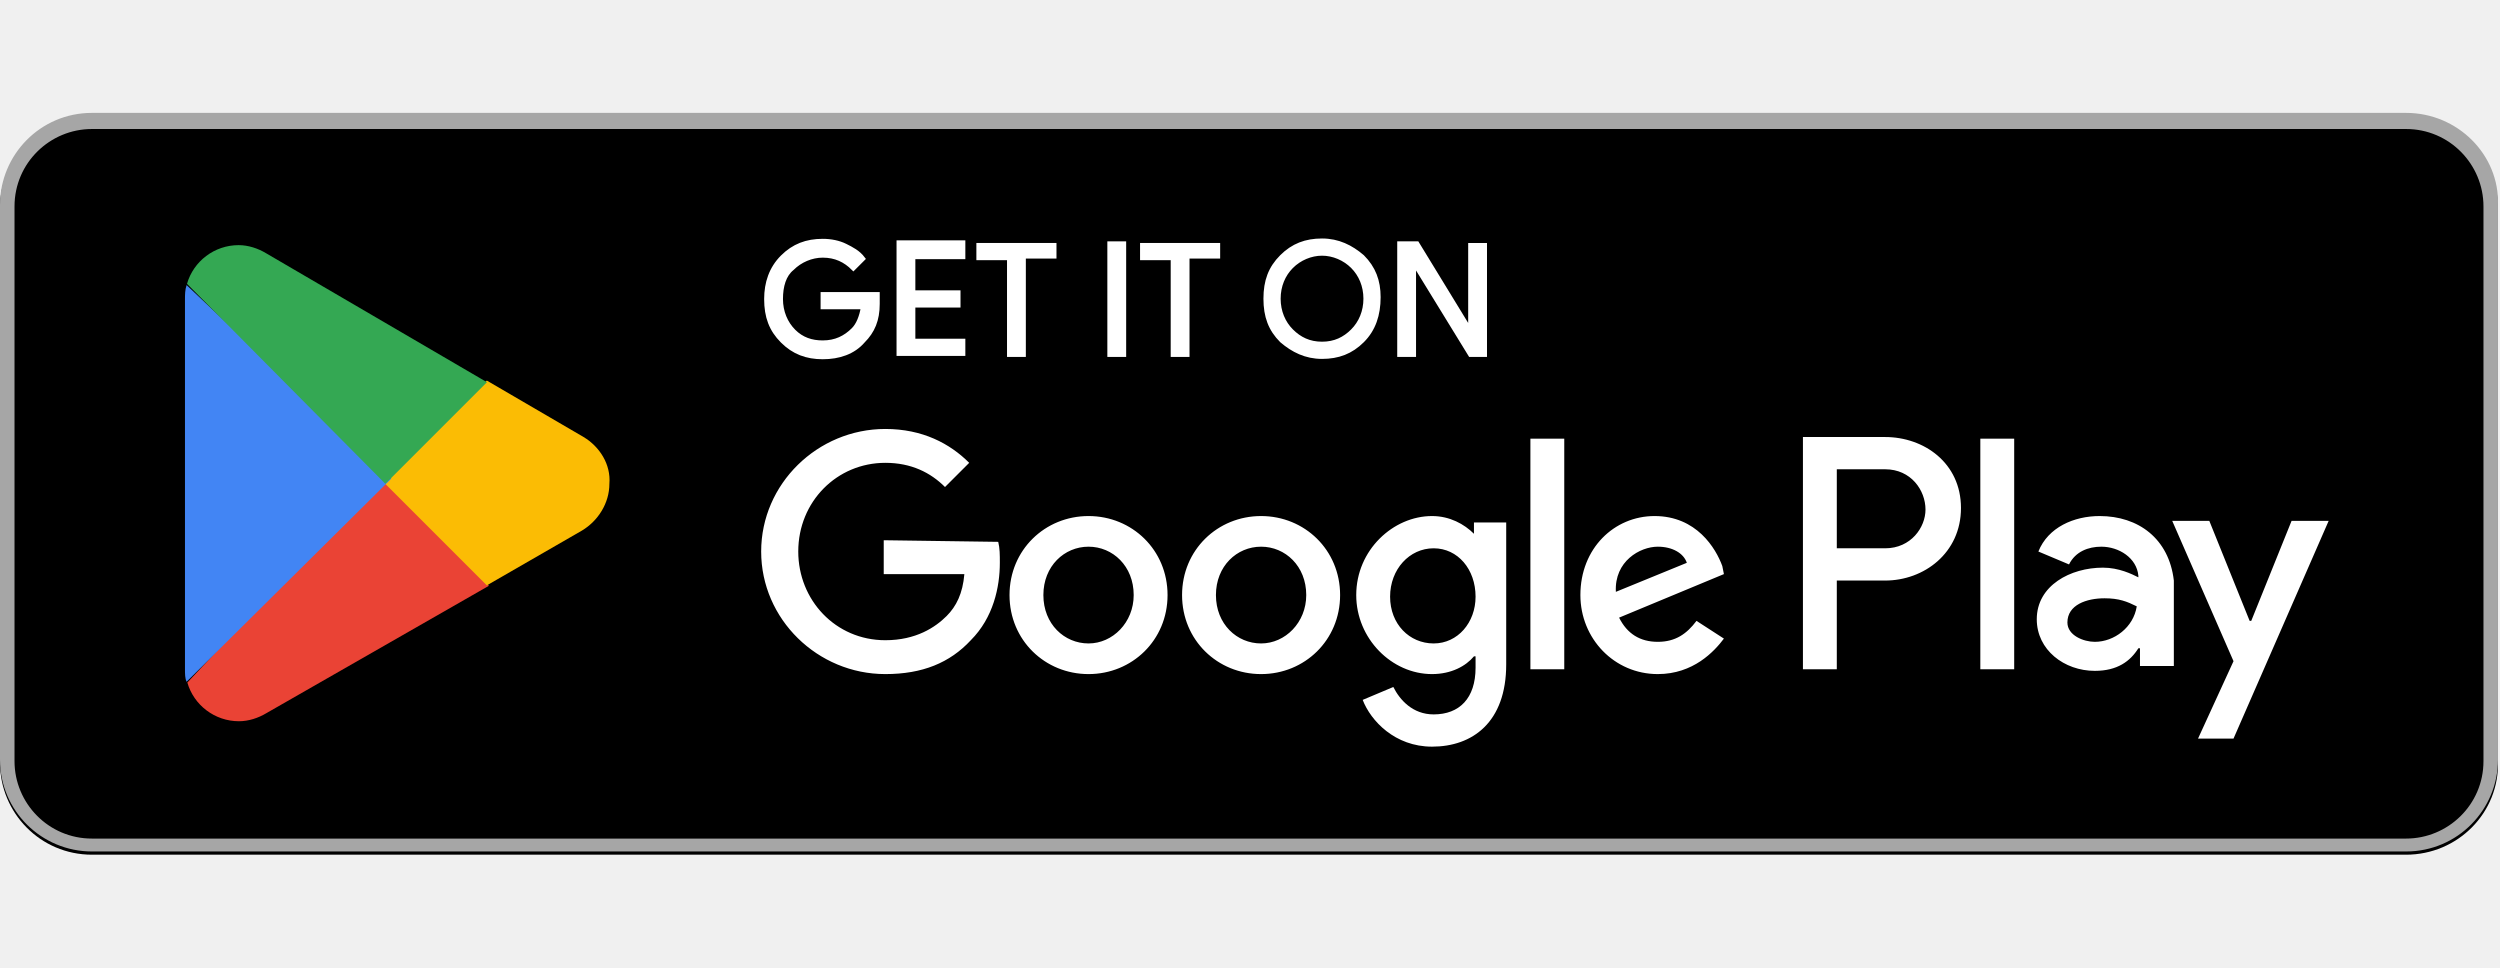
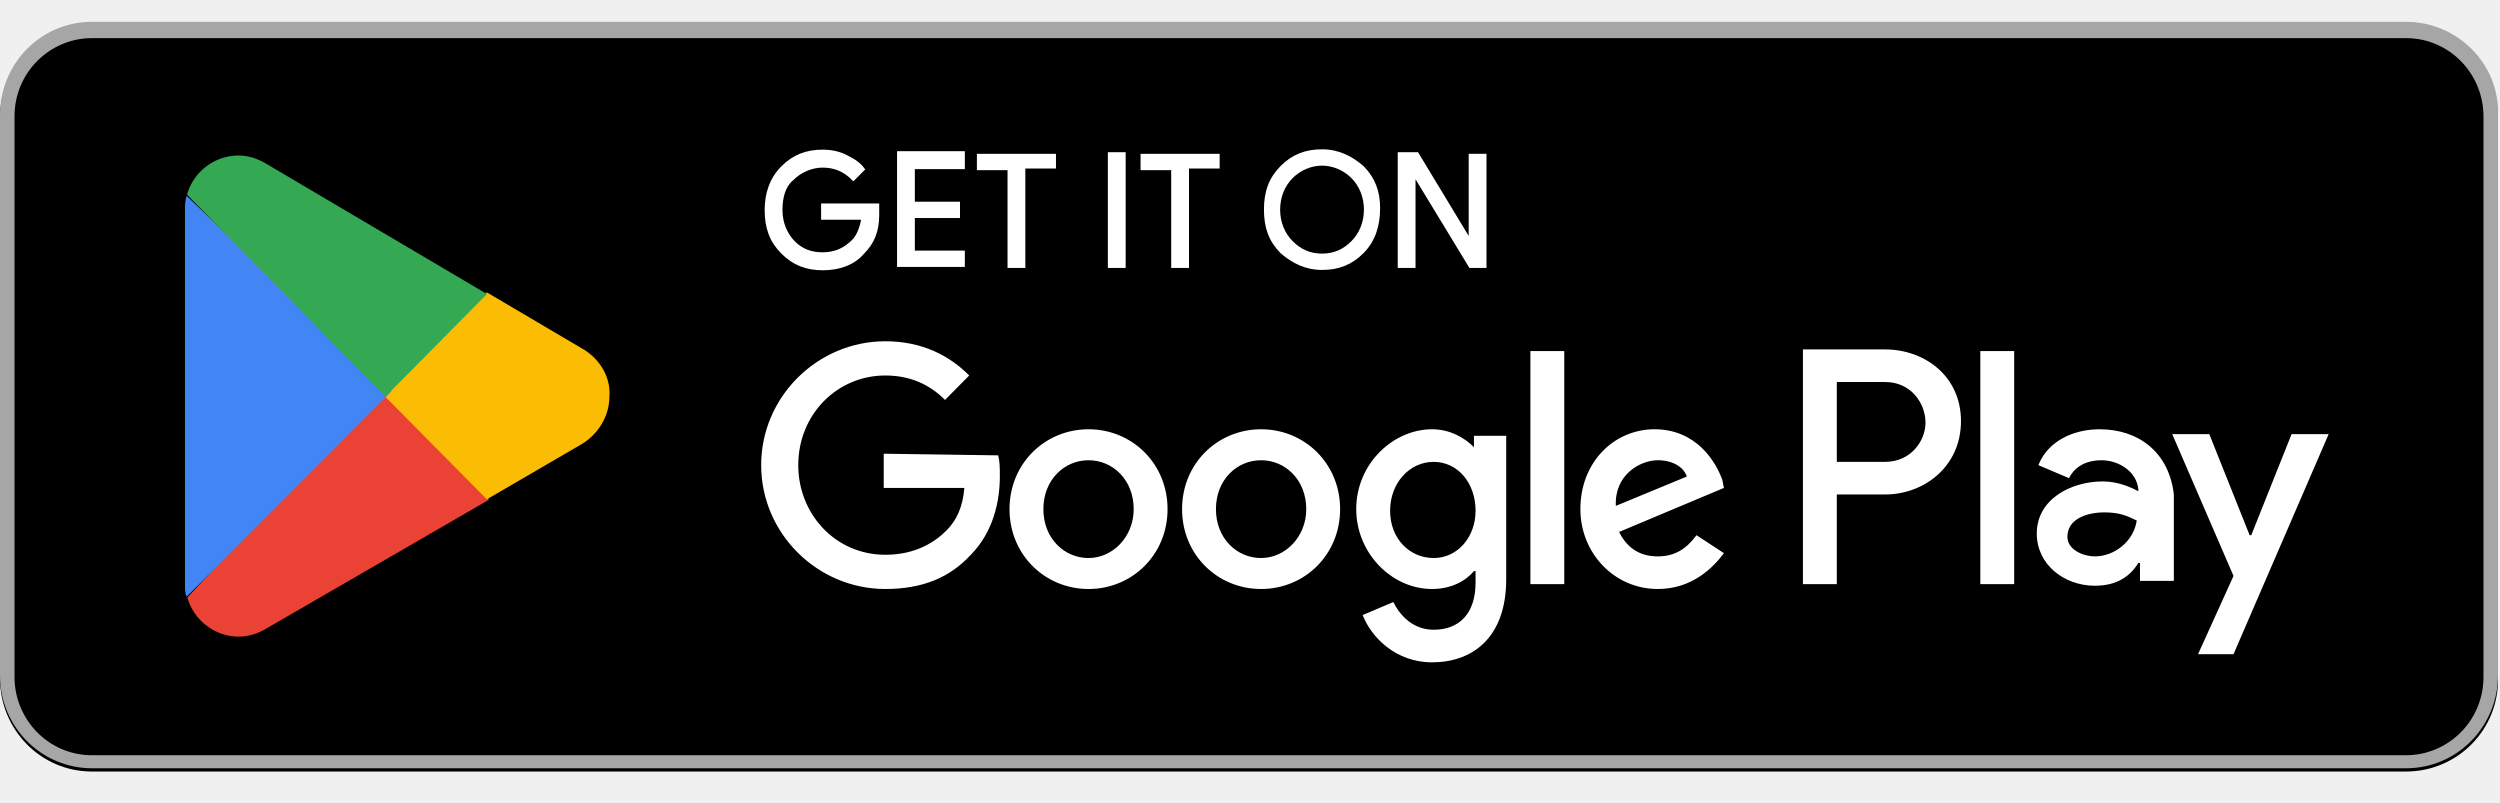
- <svg xmlns="http://www.w3.org/2000/svg" xmlns:xlink="http://www.w3.org/1999/xlink" version="1.1" id="svg2" x="0px" y="0px" viewBox="0 0 206.7 80" style="enable-background:new 0 0 206.7 80;" xml:space="preserve">
-   <style type="text/css">
- 	.st0{clip-path:url(#SVGID_2_);}
- 	.st1{opacity:0;clip-path:url(#SVGID_4_);}
- 	.st2{fill:#FFFFFF;}
- 	.st3{fill:#A6A6A6;}
- 	.st4{fill:none;stroke:#FFFFFF;stroke-width:0.267;stroke-miterlimit:13.333;}
- 	.st5{fill:#FFFFFF;stroke:#FFFFFF;stroke-width:0.267;stroke-miterlimit:13.333;}
- 	.st6{fill:#EA4335;}
- 	.st7{fill:#FBBC04;}
- 	.st8{fill:#4285F4;}
- 	.st9{fill:#34A853;}
- </style>
-   <g id="g8" transform="matrix(1.333333,0,0,-1.333333,0,80)">
-     <g id="g10">
-       <g>
-         <defs>
-           <rect id="SVGID_1_" x="-41.1" y="-15.9" width="237.2" height="91.8" />
-         </defs>
-         <clipPath id="SVGID_2_">
-           <use xlink:href="#SVGID_1_" style="overflow:visible;" />
-         </clipPath>
-         <g id="g12" class="st0">
-           <g id="g18">
-             <g id="g20">
- 					</g>
-             <g id="g30">
-               <g>
-                 <defs>
-                   <rect id="SVGID_3_" x="-41.1" y="-15.9" width="237.2" height="91.8" />
-                 </defs>
-                 <clipPath id="SVGID_4_">
-                   <use xlink:href="#SVGID_3_" style="overflow:visible;" />
-                 </clipPath>
-                 <g id="g28" class="st1">
-                   <path id="path26" class="st2" d="M166.5-4.4H-11.5v68.9h177.9V-4.4z" />
-                 </g>
-               </g>
-             </g>
-           </g>
-           <g id="g32" transform="translate(140.0001,10.0001)">
-             <path id="path34" d="M9.2-3h-143.5c-3.2,0-5.7,2.6-5.7,5.7v34.4c0,3.2,2.6,5.7,5.7,5.7H9.2c3.2,0,5.7-2.6,5.7-5.7V2.8       C15-0.4,12.4-3,9.2-3" />
-           </g>
-           <g id="g36" transform="translate(140.0001,49.9999)">
-             <path id="path38" class="st3" d="M9.2,3h-143.5c-3.2,0-5.7-2.6-5.7-5.7v-34.4c0-3.2,2.6-5.7,5.7-5.7H9.2c3.2,0,5.7,2.6,5.7,5.7       v34.4C15,0.4,12.4,3,9.2,3 M9.2,2c2.7,0,4.8-2.2,4.8-4.8v-34.4c0-2.7-2.2-4.8-4.8-4.8h-143.5c-2.7,0-4.8,2.2-4.8,4.8v34.4       c0,2.7,2.2,4.8,4.8,4.8L9.2,2z" />
-           </g>
-           <g id="g40" transform="translate(57.4185,39.7568)">
-             <path id="path42" class="st2" d="M-3,1.4c0-1-0.3-1.7-0.9-2.3c-0.6-0.7-1.5-1-2.5-1c-1,0-1.8,0.3-2.5,1c-0.7,0.7-1,1.5-1,2.6       c0,1,0.3,1.9,1,2.6c0.7,0.7,1.5,1,2.5,1c0.5,0,1-0.1,1.4-0.3c0.4-0.2,0.8-0.4,1.1-0.8l-0.6-0.6c-0.5,0.5-1.1,0.8-1.9,0.8       c-0.7,0-1.4-0.3-1.9-0.8C-8.8,3.2-9,2.5-9,1.7c0-0.8,0.3-1.5,0.8-2C-7.7-0.8-7.1-1-6.4-1c0.8,0,1.4,0.3,1.9,0.8       c0.3,0.3,0.5,0.8,0.6,1.4h-2.5V2H-3C-3,1.8-3,1.6-3,1.4" />
-           </g>
-           <g id="g44" transform="translate(57.4185,39.7568)">
-             <path id="path46" class="st4" d="M-3,1.4c0-1-0.3-1.7-0.9-2.3c-0.6-0.7-1.5-1-2.5-1c-1,0-1.8,0.3-2.5,1c-0.7,0.7-1,1.5-1,2.6       c0,1,0.3,1.9,1,2.6c0.7,0.7,1.5,1,2.5,1c0.5,0,1-0.1,1.4-0.3c0.4-0.2,0.8-0.4,1.1-0.8l-0.6-0.6c-0.5,0.5-1.1,0.8-1.9,0.8       c-0.7,0-1.4-0.3-1.9-0.8C-8.8,3.2-9,2.5-9,1.7c0-0.8,0.3-1.5,0.8-2C-7.7-0.8-7.1-1-6.4-1c0.8,0,1.4,0.3,1.9,0.8       c0.3,0.3,0.5,0.8,0.6,1.4h-2.5V2H-3C-3,1.8-3,1.6-3,1.4z" />
-           </g>
-           <g id="g48" transform="translate(62.0278,42.2627)">
-             <path id="path50" class="st2" d="M-2.3,1.8h-3.1v-2.2h2.8v-0.8h-2.8v-2.2h3.1v-0.8h-4v6.9h4V1.8z" />
-           </g>
-           <g id="g52" transform="translate(62.0278,42.2627)">
-             <path id="path54" class="st4" d="M-2.3,1.8h-3.1v-2.2h2.8v-0.8h-2.8v-2.2h3.1v-0.8h-4v6.9h4V1.8z" />
-           </g>
-           <g id="g56" transform="translate(65.2788,37)">
-             <path id="path58" class="st2" d="M-1.8,1h-0.9v6h-1.9v0.8h4.7V7.1h-1.9V1z" />
-           </g>
-           <g id="g60" transform="translate(65.2788,37)">
-             <path id="path62" class="st4" d="M-1.8,1h-0.9v6h-1.9v0.8h4.7V7.1h-1.9V1z" />
-           </g>
-           <path id="path64" class="st5" d="M68.8,44.9h0.9V38h-0.9V44.9z" />
-           <g id="g66" transform="translate(74.1284,37)">
-             <path id="path68" class="st2" d="M-0.5,1h-0.9v6h-1.9v0.8h4.7V7.1h-1.9V1z" />
-           </g>
-           <g id="g70" transform="translate(74.1284,37)">
-             <path id="path72" class="st4" d="M-0.5,1h-0.9v6h-1.9v0.8h4.7V7.1h-1.9V1z" />
-           </g>
-           <g id="g74" transform="translate(79.7793,38.2778)">
-             <path id="path76" class="st2" d="M0.3,1.2c0.5-0.5,1.1-0.8,1.9-0.8s1.4,0.3,1.9,0.8s0.8,1.2,0.8,2s-0.3,1.5-0.8,2       C3.6,5.7,2.9,6,2.2,6S0.8,5.7,0.3,5.2c-0.5-0.5-0.8-1.2-0.8-2S-0.2,1.7,0.3,1.2 M4.7,0.6c-0.7-0.7-1.5-1-2.5-1S0.4,0-0.3,0.6       c-0.7,0.7-1,1.5-1,2.6s0.3,1.9,1,2.6c0.7,0.7,1.5,1,2.5,1c1,0,1.8-0.4,2.5-1c0.7-0.7,1-1.5,1-2.5C5.7,2.2,5.4,1.3,4.7,0.6" />
-           </g>
-           <g id="g78" transform="translate(79.7793,38.2778)">
-             <path id="path80" class="st4" d="M0.3,1.2c0.5-0.5,1.1-0.8,1.9-0.8s1.4,0.3,1.9,0.8s0.8,1.2,0.8,2s-0.3,1.5-0.8,2       C3.6,5.7,2.9,6,2.2,6S0.8,5.7,0.3,5.2c-0.5-0.5-0.8-1.2-0.8-2S-0.2,1.7,0.3,1.2z M4.7,0.6c-0.7-0.7-1.5-1-2.5-1S0.4,0-0.3,0.6       c-0.7,0.7-1,1.5-1,2.6s0.3,1.9,1,2.6c0.7,0.7,1.5,1,2.5,1c1,0,1.8-0.4,2.5-1c0.7-0.7,1-1.5,1-2.5C5.7,2.2,5.4,1.3,4.7,0.6z" />
-           </g>
-           <g id="g82" transform="translate(85.5752,37)">
-             <path id="path84" class="st2" d="M1.2,1v6.9h1.1l3.3-5.4h0l0,1.3v4h0.9V1H5.6L2.1,6.7h0l0-1.3V1H1.2z" />
-           </g>
-           <g id="g86" transform="translate(85.5752,37)">
-             <path id="path88" class="st4" d="M1.2,1v6.9h1.1l3.3-5.4h0l0,1.3v4h0.9V1H5.6L2.1,6.7h0l0-1.3V1H1.2z" />
-           </g>
-           <path id="path90" class="st2" d="M122.8,18.5h2.1v14.3h-2.1V18.5z M142.1,27.7l-2.5-6.2h-0.1l-2.5,6.2h-2.3l3.8-8.7l-2.2-4.8      h2.2l5.9,13.5L142.1,27.7z M129.9,20.2c-0.7,0-1.7,0.4-1.7,1.2c0,1.1,1.2,1.5,2.3,1.5c0.9,0,1.4-0.2,2-0.5      C132.3,21.1,131.1,20.2,129.9,20.2 M130.2,28c-1.6,0-3.2-0.7-3.8-2.2l1.9-0.8c0.4,0.8,1.2,1.1,2,1.1c1.1,0,2.2-0.7,2.3-1.8v-0.1      c-0.4,0.2-1.2,0.6-2.2,0.6c-2,0-4.1-1.1-4.1-3.2c0-1.9,1.7-3.2,3.6-3.2c1.4,0,2.2,0.6,2.7,1.4h0.1v-1.1h2.1V24      C134.5,26.6,132.6,28,130.2,28 M116.9,26h-3v4.9h3c1.6,0,2.5-1.3,2.5-2.5C119.4,27.3,118.5,26,116.9,26 M116.9,32.9h-5.1V18.5      h2.1V24h3c2.4,0,4.7,1.7,4.7,4.5S119.3,32.9,116.9,32.9 M88.9,20.1c-1.5,0-2.7,1.2-2.7,2.9c0,1.7,1.2,3,2.7,3      c1.5,0,2.6-1.3,2.6-3C91.5,21.4,90.4,20.1,88.9,20.1 M91.4,26.9L91.4,26.9c-0.6,0.6-1.5,1.1-2.6,1.1c-2.4,0-4.7-2.1-4.7-4.9      c0-2.7,2.2-4.9,4.7-4.9c1.2,0,2.1,0.5,2.6,1.1h0.1v-0.7c0-1.9-1-2.9-2.6-2.9c-1.3,0-2.1,0.9-2.5,1.7l-1.9-0.8      c0.5-1.3,2-2.9,4.3-2.9c2.5,0,4.6,1.5,4.6,5.1v8.8h-2V26.9z M94.9,18.5H97v14.3h-2.1V18.5z M100.2,23.3      c-0.1,1.9,1.5,2.8,2.6,2.8c0.9,0,1.6-0.4,1.8-1L100.2,23.3z M106.8,24.9c-0.4,1.1-1.6,3.1-4.2,3.1c-2.5,0-4.6-2-4.6-4.9      c0-2.7,2.1-4.9,4.8-4.9c2.2,0,3.5,1.4,4.1,2.2l-1.7,1.1c-0.6-0.8-1.3-1.3-2.4-1.3c-1.1,0-1.9,0.5-2.4,1.5l6.5,2.7L106.8,24.9z       M54.8,26.5v-2.1h5c-0.1-1.2-0.5-2-1.1-2.6c-0.7-0.7-1.9-1.5-3.8-1.5c-3.1,0-5.4,2.5-5.4,5.5c0,3.1,2.4,5.5,5.4,5.5      c1.6,0,2.8-0.6,3.7-1.5l1.5,1.5c-1.2,1.2-2.9,2.1-5.2,2.1c-4.2,0-7.7-3.4-7.7-7.6s3.5-7.6,7.7-7.6c2.3,0,4,0.7,5.3,2.1      c1.4,1.4,1.8,3.3,1.8,4.8c0,0.5,0,0.9-0.1,1.3L54.8,26.5z M67.5,20.1c-1.5,0-2.8,1.2-2.8,3c0,1.8,1.3,3,2.8,3      c1.5,0,2.8-1.2,2.8-3C70.3,21.4,69,20.1,67.5,20.1 M67.5,28c-2.7,0-4.9-2.1-4.9-4.9c0-2.8,2.2-4.9,4.9-4.9      c2.7,0,4.9,2.1,4.9,4.9C72.4,25.9,70.2,28,67.5,28 M78.2,20.1c-1.5,0-2.8,1.2-2.8,3c0,1.8,1.3,3,2.8,3c1.5,0,2.8-1.2,2.8-3      C81,21.4,79.7,20.1,78.2,20.1 M78.2,28c-2.7,0-4.9-2.1-4.9-4.9c0-2.8,2.2-4.9,4.9-4.9c2.7,0,4.9,2.1,4.9,4.9      C83.1,25.9,80.9,28,78.2,28" />
-           <g id="g92" transform="translate(30.7173,30.5759)">
-             <path id="path94" class="st6" d="M-6.9,0.1l-12.2-13c0,0,0,0,0,0c0.4-1.4,1.7-2.4,3.2-2.4c0.6,0,1.2,0.2,1.7,0.5l0,0l13.8,7.9       L-6.9,0.1z" />
-           </g>
-           <g id="g96" transform="translate(41.4882,32.5001)">
-             <path id="path98" class="st7" d="M-5.3,0.4L-5.3,0.4l-6,3.5l-6.7-6l6.7-6.7l5.9,3.4c1,0.6,1.7,1.7,1.7,2.9       C-3.6-1.3-4.3-0.2-5.3,0.4" />
-           </g>
-           <g id="g100" transform="translate(20.0701,40.7229)">
-             <path id="path102" class="st8" d="M-8.5,1.6C-8.6,1.3-8.6,1-8.6,0.7v-22.9c0-0.3,0-0.6,0.1-0.8L4.2-10.4L-8.5,1.6z" />
-           </g>
-           <g id="g104" transform="translate(30.7959,29.9991)">
-             <path id="path106" class="st9" d="M-6.9,0l6.3,6.3l-13.7,8c-0.5,0.3-1.1,0.5-1.7,0.5c-1.5,0-2.8-1-3.2-2.4c0,0,0,0,0,0L-6.9,0z       " />
-           </g>
-         </g>
+ <svg xmlns="http://www.w3.org/2000/svg" width="271" height="87" viewBox="0 0 271 87" fill="none">
+   <g clip-path="url(#clip0_1_59)">
+     <g clip-path="url(#clip1_1_59)">
+       <mask id="mask0_1_59" style="mask-type:luminance" maskUnits="userSpaceOnUse" x="-72" y="-39" width="415" height="164">
+         <path d="M342.803 124.09H-71.847V-38.09H342.803V124.09Z" fill="white" />
+       </mask>
+       <g mask="url(#mask0_1_59)">
+         <path d="M260.817 83.633H9.964C4.37 83.633 0 79.04 0 73.563V12.79C0 7.136 4.545 2.72 9.964 2.72H260.817C266.411 2.72 270.782 7.313 270.782 12.79V73.386C270.956 79.04 266.411 83.633 260.817 83.633Z" fill="black" />
+         <path d="M260.817 2.367H9.964C4.37 2.367 0 6.96 0 12.437V73.21C0 78.864 4.545 83.28 9.964 83.28H260.817C266.411 83.28 270.782 78.687 270.782 73.21V12.437C270.956 6.96 266.411 2.367 260.817 2.367ZM260.817 4.133C265.537 4.133 269.208 8.02 269.208 12.614V73.387C269.208 78.157 265.363 81.867 260.817 81.867H9.964C5.245 81.867 1.573 77.98 1.573 73.387V12.614C1.573 7.843 5.419 4.133 9.964 4.133H260.817Z" fill="#A6A6A6" />
+         <path d="M95.129 23.29C95.129 25.056 94.605 26.293 93.556 27.353C92.507 28.59 90.934 29.12 89.186 29.12C87.438 29.12 86.039 28.59 84.816 27.353C83.592 26.116 83.067 24.703 83.067 22.76C83.067 20.993 83.592 19.403 84.816 18.166C86.039 16.93 87.438 16.4 89.186 16.4C90.06 16.4 90.934 16.576 91.633 16.93C92.332 17.283 93.032 17.636 93.556 18.343L92.507 19.403C91.633 18.52 90.584 17.99 89.186 17.99C87.962 17.99 86.738 18.52 85.864 19.403C84.99 20.11 84.641 21.346 84.641 22.76C84.641 24.173 85.165 25.41 86.039 26.293C86.913 27.176 87.962 27.53 89.186 27.53C90.584 27.53 91.633 27 92.507 26.116C93.032 25.586 93.381 24.703 93.556 23.643H89.186V22.23H95.129C95.129 22.583 95.129 22.936 95.129 23.29Z" fill="white" />
+         <path d="M95.129 23.29C95.129 25.056 94.605 26.293 93.556 27.353C92.507 28.59 90.934 29.12 89.186 29.12C87.438 29.12 86.039 28.59 84.816 27.353C83.592 26.116 83.067 24.703 83.067 22.76C83.067 20.993 83.592 19.403 84.816 18.166C86.039 16.93 87.438 16.4 89.186 16.4C90.06 16.4 90.934 16.576 91.633 16.93C92.332 17.283 93.032 17.636 93.556 18.343L92.507 19.403C91.633 18.52 90.584 17.99 89.186 17.99C87.962 17.99 86.738 18.52 85.864 19.403C84.99 20.11 84.641 21.346 84.641 22.76C84.641 24.173 85.165 25.41 86.039 26.293C86.913 27.176 87.962 27.53 89.186 27.53C90.584 27.53 91.633 27 92.507 26.116C93.032 25.586 93.381 24.703 93.556 23.643H89.186V22.23H95.129C95.129 22.583 95.129 22.936 95.129 23.29Z" stroke="white" stroke-width="0.356" stroke-miterlimit="13.333" />
+         <path d="M104.41 18.156H98.991V22.043H103.886V23.456H98.991V27.343H104.41V28.756H97.418V16.566H104.41V18.156Z" fill="white" />
+         <path d="M104.41 18.156H98.991V22.043H103.886V23.456H98.991V27.343H104.41V28.756H97.418V16.566H104.41V18.156Z" stroke="white" stroke-width="0.356" stroke-miterlimit="13.333" />
+         <path d="M110.968 28.867H109.394V18.267H106.073V16.853H114.289V18.09H110.968V28.867Z" fill="white" />
+         <path d="M110.968 28.867H109.394V18.267H106.073V16.853H114.289V18.09H110.968V28.867Z" stroke="white" stroke-width="0.356" stroke-miterlimit="13.333" />
+         <path d="M120.27 16.677H121.843V28.867H120.27V16.677Z" fill="white" stroke="white" stroke-width="0.356" stroke-miterlimit="13.333" />
+         <path d="M128.71 28.867H127.137V18.267H123.815V16.853H132.032V18.09H128.71V28.867Z" fill="white" />
+         <path d="M128.71 28.867H127.137V18.267H123.815V16.853H132.032V18.09H128.71V28.867Z" stroke="white" stroke-width="0.356" stroke-miterlimit="13.333" />
+         <path d="M139.987 26.256C140.861 27.139 141.91 27.669 143.308 27.669C144.707 27.669 145.756 27.139 146.63 26.256C147.504 25.373 148.028 24.136 148.028 22.723C148.028 21.309 147.504 20.073 146.63 19.189C145.756 18.306 144.532 17.776 143.308 17.776C142.085 17.776 140.861 18.306 139.987 19.189C139.113 20.073 138.589 21.309 138.589 22.723C138.589 24.136 139.113 25.373 139.987 26.256ZM147.679 27.316C146.455 28.553 145.057 29.083 143.308 29.083C141.56 29.083 140.162 28.376 138.938 27.316C137.714 26.079 137.19 24.666 137.19 22.723C137.19 20.779 137.714 19.366 138.938 18.129C140.162 16.892 141.56 16.363 143.308 16.363C145.057 16.363 146.455 17.069 147.679 18.129C148.902 19.366 149.427 20.779 149.427 22.546C149.427 24.489 148.902 26.079 147.679 27.316Z" fill="white" />
+         <path d="M139.987 26.256C140.861 27.139 141.91 27.669 143.308 27.669C144.707 27.669 145.756 27.139 146.63 26.256C147.504 25.373 148.028 24.136 148.028 22.723C148.028 21.309 147.504 20.073 146.63 19.189C145.756 18.306 144.532 17.776 143.308 17.776C142.085 17.776 140.861 18.306 139.987 19.189C139.113 20.073 138.589 21.309 138.589 22.723C138.589 24.136 139.113 25.373 139.987 26.256ZM147.679 27.316C146.455 28.553 145.057 29.083 143.308 29.083C141.56 29.083 140.162 28.376 138.938 27.316C137.714 26.079 137.19 24.666 137.19 22.723C137.19 20.779 137.714 19.366 138.938 18.129C140.162 16.892 141.56 16.363 143.308 16.363C145.057 16.363 146.455 17.069 147.679 18.129C148.902 19.366 149.427 20.779 149.427 22.546C149.427 24.489 148.902 26.079 147.679 27.316Z" stroke="white" stroke-width="0.356" stroke-miterlimit="13.333" />
+         <path d="M151.692 28.867V16.677H153.615L159.384 26.217V23.92V16.853H160.957V28.867H159.384L153.265 18.797V21.093V28.867H151.692Z" fill="white" />
+         <path d="M151.692 28.867V16.677H153.615L159.384 26.217V23.92V16.853H160.957V28.867H159.384L153.265 18.797V21.093V28.867H151.692Z" stroke="white" stroke-width="0.356" stroke-miterlimit="13.333" />
+         <path d="M214.667 63.317H218.338V38.053H214.667V63.317ZM248.406 47.063L244.036 58.017H243.861L239.49 47.063H235.47L242.113 62.433L238.267 70.913H242.113L252.426 47.063H248.406ZM227.079 60.313C225.855 60.313 224.107 59.607 224.107 58.193C224.107 56.25 226.205 55.543 228.128 55.543C229.701 55.543 230.575 55.897 231.624 56.427C231.274 58.723 229.177 60.313 227.079 60.313ZM227.603 46.533C224.806 46.533 222.009 47.77 220.96 50.42L224.282 51.833C224.981 50.42 226.38 49.89 227.778 49.89C229.701 49.89 231.624 51.127 231.799 53.07V53.247C231.1 52.893 229.701 52.187 227.953 52.187C224.457 52.187 220.786 54.13 220.786 57.84C220.786 61.197 223.757 63.493 227.079 63.493C229.526 63.493 230.925 62.433 231.799 61.02H231.974V62.963H235.645V53.6C235.12 49.007 231.799 46.533 227.603 46.533ZM204.353 50.067H199.109V41.41H204.353C207.15 41.41 208.724 43.707 208.724 45.827C208.724 47.77 207.15 50.067 204.353 50.067ZM204.353 37.877H195.438V63.317H199.109V53.6H204.353C208.549 53.6 212.57 50.597 212.57 45.65C212.57 40.703 208.549 37.877 204.353 37.877ZM155.407 60.49C152.784 60.49 150.687 58.37 150.687 55.367C150.687 52.363 152.784 50.067 155.407 50.067C158.029 50.067 159.952 52.363 159.952 55.367C159.952 58.193 158.029 60.49 155.407 60.49ZM159.777 48.477C158.728 47.417 157.155 46.533 155.232 46.533C151.036 46.533 147.016 50.243 147.016 55.19C147.016 59.96 150.861 63.847 155.232 63.847C157.329 63.847 158.903 62.963 159.777 61.903H159.952V63.14C159.952 66.497 158.204 68.263 155.407 68.263C153.134 68.263 151.736 66.673 151.036 65.26L147.715 66.673C148.589 68.97 151.211 71.797 155.232 71.797C159.602 71.797 163.273 69.147 163.273 62.787V47.24H159.777V48.477ZM165.895 63.317H169.566V38.053H165.895V63.317ZM175.16 54.837C174.985 51.48 177.782 49.89 179.705 49.89C181.279 49.89 182.502 50.597 182.852 51.657L175.16 54.837ZM186.698 52.01C185.998 50.067 183.901 46.533 179.356 46.533C174.985 46.533 171.314 50.067 171.314 55.19C171.314 59.96 174.985 63.847 179.705 63.847C183.551 63.847 185.824 61.373 186.872 59.96L183.901 58.017C182.852 59.43 181.628 60.313 179.705 60.313C177.782 60.313 176.384 59.43 175.51 57.663L186.872 52.893L186.698 52.01ZM95.796 49.183V52.893H104.537C104.362 55.013 103.663 56.427 102.614 57.487C101.39 58.723 99.292 60.137 95.971 60.137C90.552 60.137 86.531 55.72 86.531 50.42C86.531 44.943 90.727 40.703 95.971 40.703C98.768 40.703 100.866 41.763 102.439 43.353L105.061 40.703C102.963 38.583 99.992 36.993 95.971 36.993C88.629 36.993 82.511 43 82.511 50.42C82.511 57.84 88.629 63.847 95.971 63.847C99.992 63.847 102.963 62.61 105.236 60.137C107.683 57.663 108.383 54.307 108.383 51.657C108.383 50.773 108.383 50.067 108.208 49.36L95.796 49.183ZM117.997 60.49C115.375 60.49 113.102 58.37 113.102 55.19C113.102 52.01 115.375 49.89 117.997 49.89C120.619 49.89 122.892 52.01 122.892 55.19C122.892 58.193 120.619 60.49 117.997 60.49ZM117.997 46.533C113.277 46.533 109.431 50.243 109.431 55.19C109.431 60.137 113.277 63.847 117.997 63.847C122.717 63.847 126.563 60.137 126.563 55.19C126.563 50.243 122.717 46.533 117.997 46.533ZM136.702 60.49C134.08 60.49 131.807 58.37 131.807 55.19C131.807 52.01 134.08 49.89 136.702 49.89C139.324 49.89 141.597 52.01 141.597 55.19C141.597 58.193 139.324 60.49 136.702 60.49ZM136.702 46.533C131.982 46.533 128.136 50.243 128.136 55.19C128.136 60.137 131.982 63.847 136.702 63.847C141.422 63.847 145.268 60.137 145.268 55.19C145.268 50.243 141.422 46.533 136.702 46.533Z" fill="white" />
+         <path d="M41.635 41.806L20.308 64.773C21.008 67.246 23.28 69.013 25.902 69.013C26.951 69.013 28 68.659 28.874 68.129L52.998 54.173L41.635 41.806Z" fill="#EA4335" />
+         <path d="M63.261 37.877L52.772 31.693L41.06 42.293L52.772 54.13L63.086 48.123C64.834 47.063 66.058 45.12 66.058 43C66.233 40.88 65.009 38.937 63.261 37.877Z" fill="#FBBC04" />
+         <path d="M20.226 21.23C20.051 21.759 20.051 22.29 20.051 22.82V63.276C20.051 63.806 20.051 64.336 20.226 64.689L42.427 42.429L20.226 21.23Z" fill="#4285F4" />
+         <path d="M41.773 43.002L52.786 31.872L28.837 17.738C27.962 17.208 26.914 16.855 25.865 16.855C23.243 16.855 20.97 18.622 20.271 21.095L41.773 43.002Z" fill="#34A853" />
      </g>
    </g>
  </g>
+   <defs>
+     <clipPath id="clip0_1_59">
+       <rect width="271" height="87" fill="white" />
+     </clipPath>
+     <clipPath id="clip1_1_59">
+       <rect width="271" height="106" fill="white" transform="translate(0 -10)" />
+     </clipPath>
+   </defs>
</svg>
